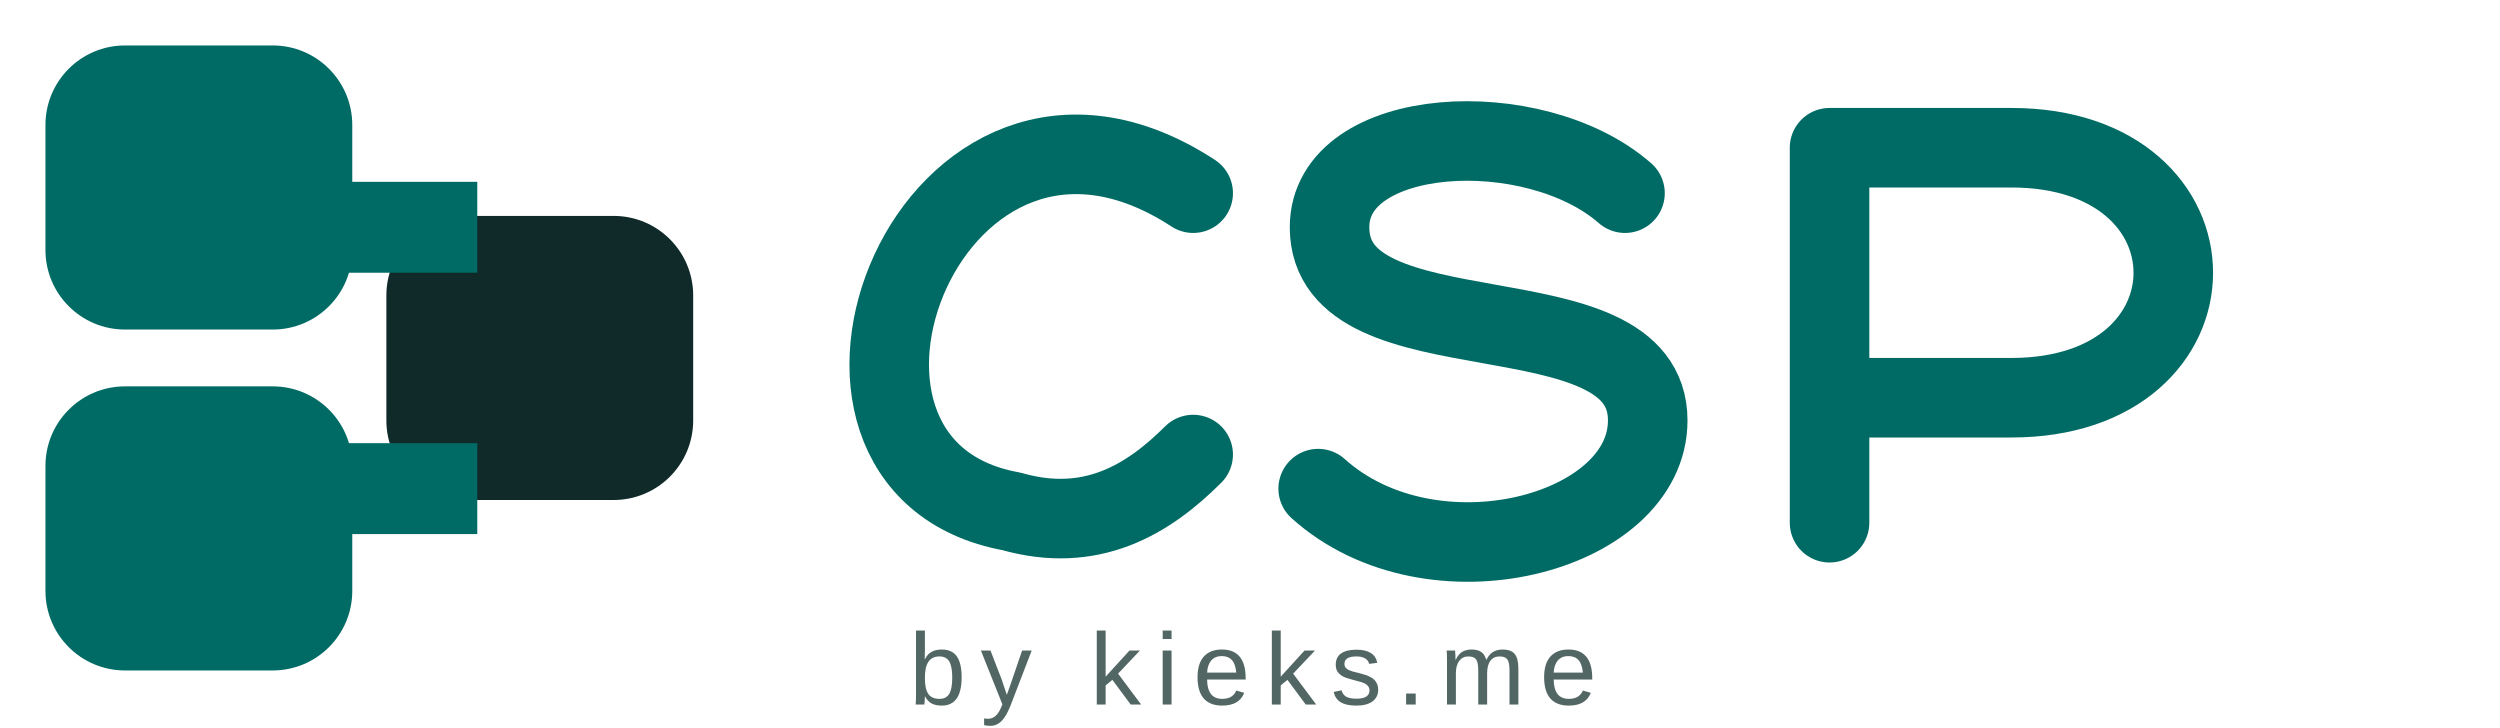
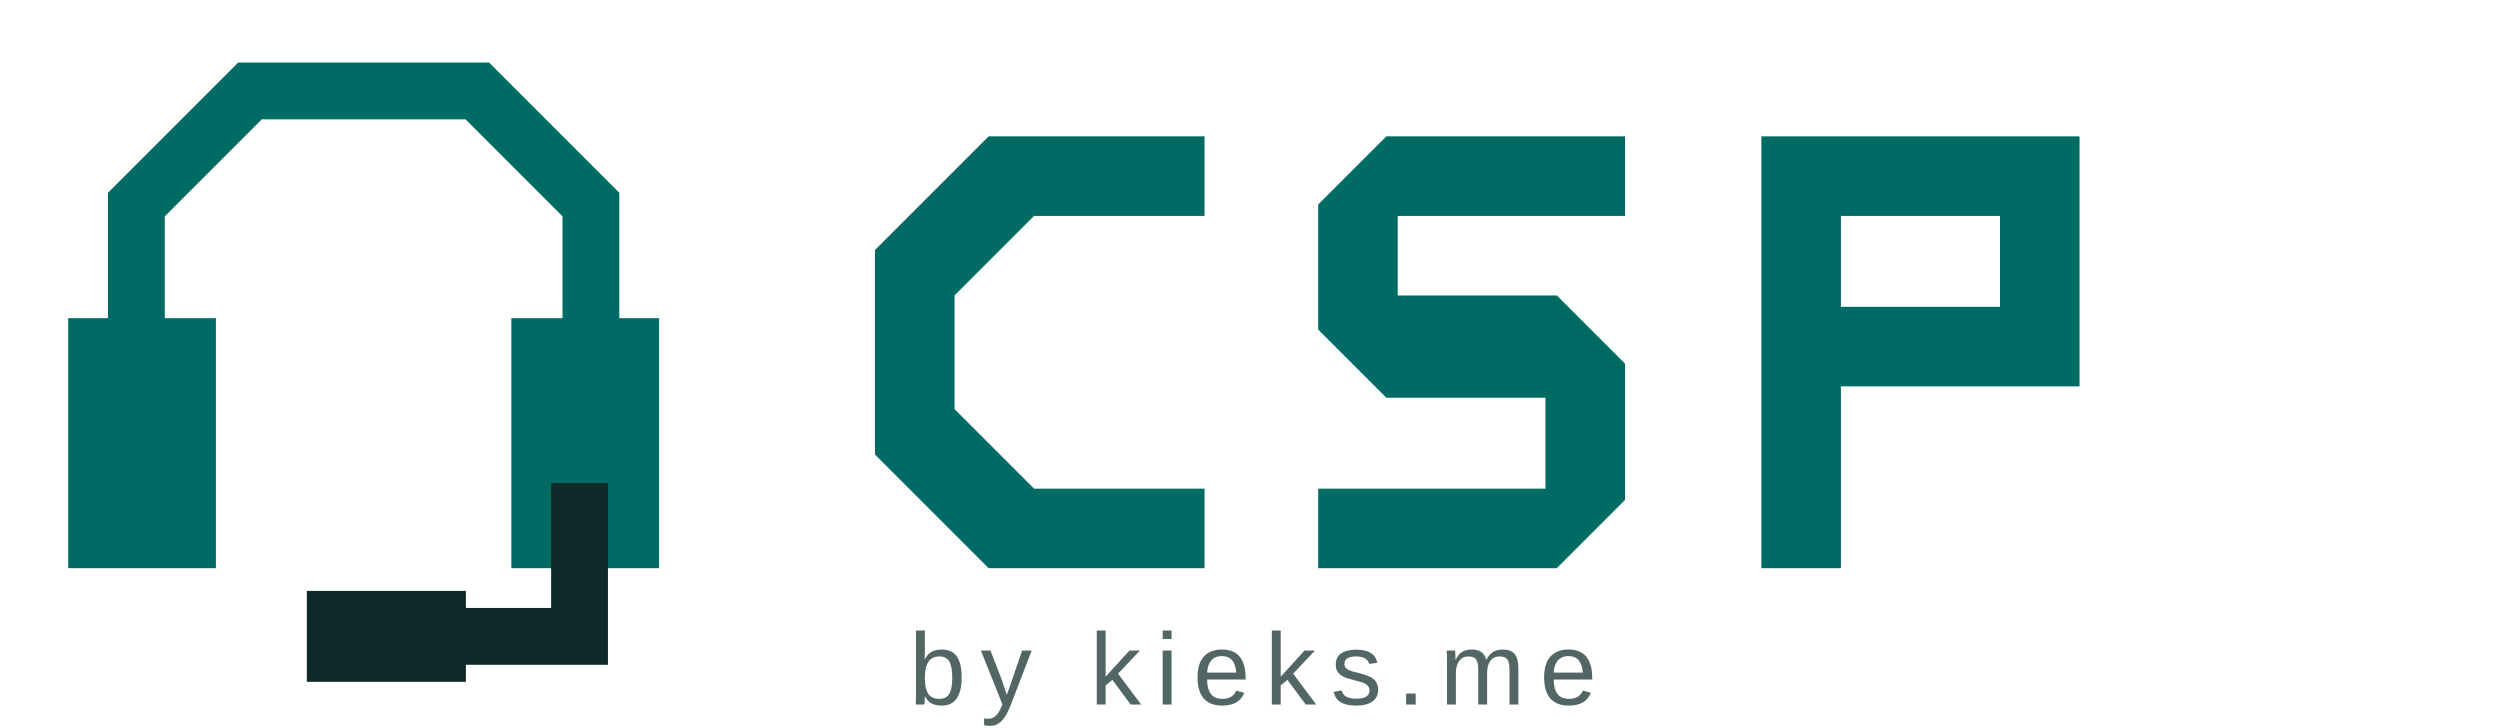
<svg xmlns="http://www.w3.org/2000/svg" viewBox="0 0 220 64" role="img" aria-labelledby="title">
+   <g>
+     <path d="M12 35V18L22 8H42L52 18V35" fill="none" stroke="#006b64" stroke-width="5" stroke-linecap="square" stroke-linejoin="miter" />
+     <path d="M6 28h13v22H6zM45 28h13v22H45z" fill="#006b64" />
+     <path d="M51 45v11H36" fill="none" stroke="#102a2a" stroke-width="5" stroke-linecap="square" />
+     <path d="M27 52h14v8H27z" fill="#102a2a" />
+   </g>
  <g fill="#006b64">
-     <rect x="4" y="4" width="27" height="25" rx="7" />
-     <rect x="4" y="34" width="27" height="25" rx="7" />
-     <rect x="34" y="19" width="27" height="25" rx="7" fill="#102a2a" />
-     <path d="M22 16h20v8H22zM22 39h20v8H22z" />
-   </g>
-   <g fill="none" stroke="#006b64" stroke-width="7" stroke-linejoin="round" stroke-linecap="round">
-     <path d="M105 17c-23-15-38 24-16 28 7 2 12-1 16-5" />
-     <path d="M143 17c-8-7-26-6-26 3 0 12 28 5 28 17 0 10-19 15-29 6" />
-     <path d="M161 46V13h16c19 0 19 22 0 22h-16" />
+     <path d="M106 12H87L77 22V40L87 50H106V43H91L84 36V26L91 19H106Z" />
+     <path d="M143 12H122L116 18V29L122 35H136V43H116V50H137L143 44V32L137 26H123V19H143Z" />
+     <path fill-rule="evenodd" d="M155 50V12H183V34H162V50ZM162 19V27H176V19Z" />
  </g>
  <text x="80" y="62" font-family="Arial,sans-serif" font-size="9" letter-spacing="1.3" fill="#526763">by kieks.me</text>
</svg>
